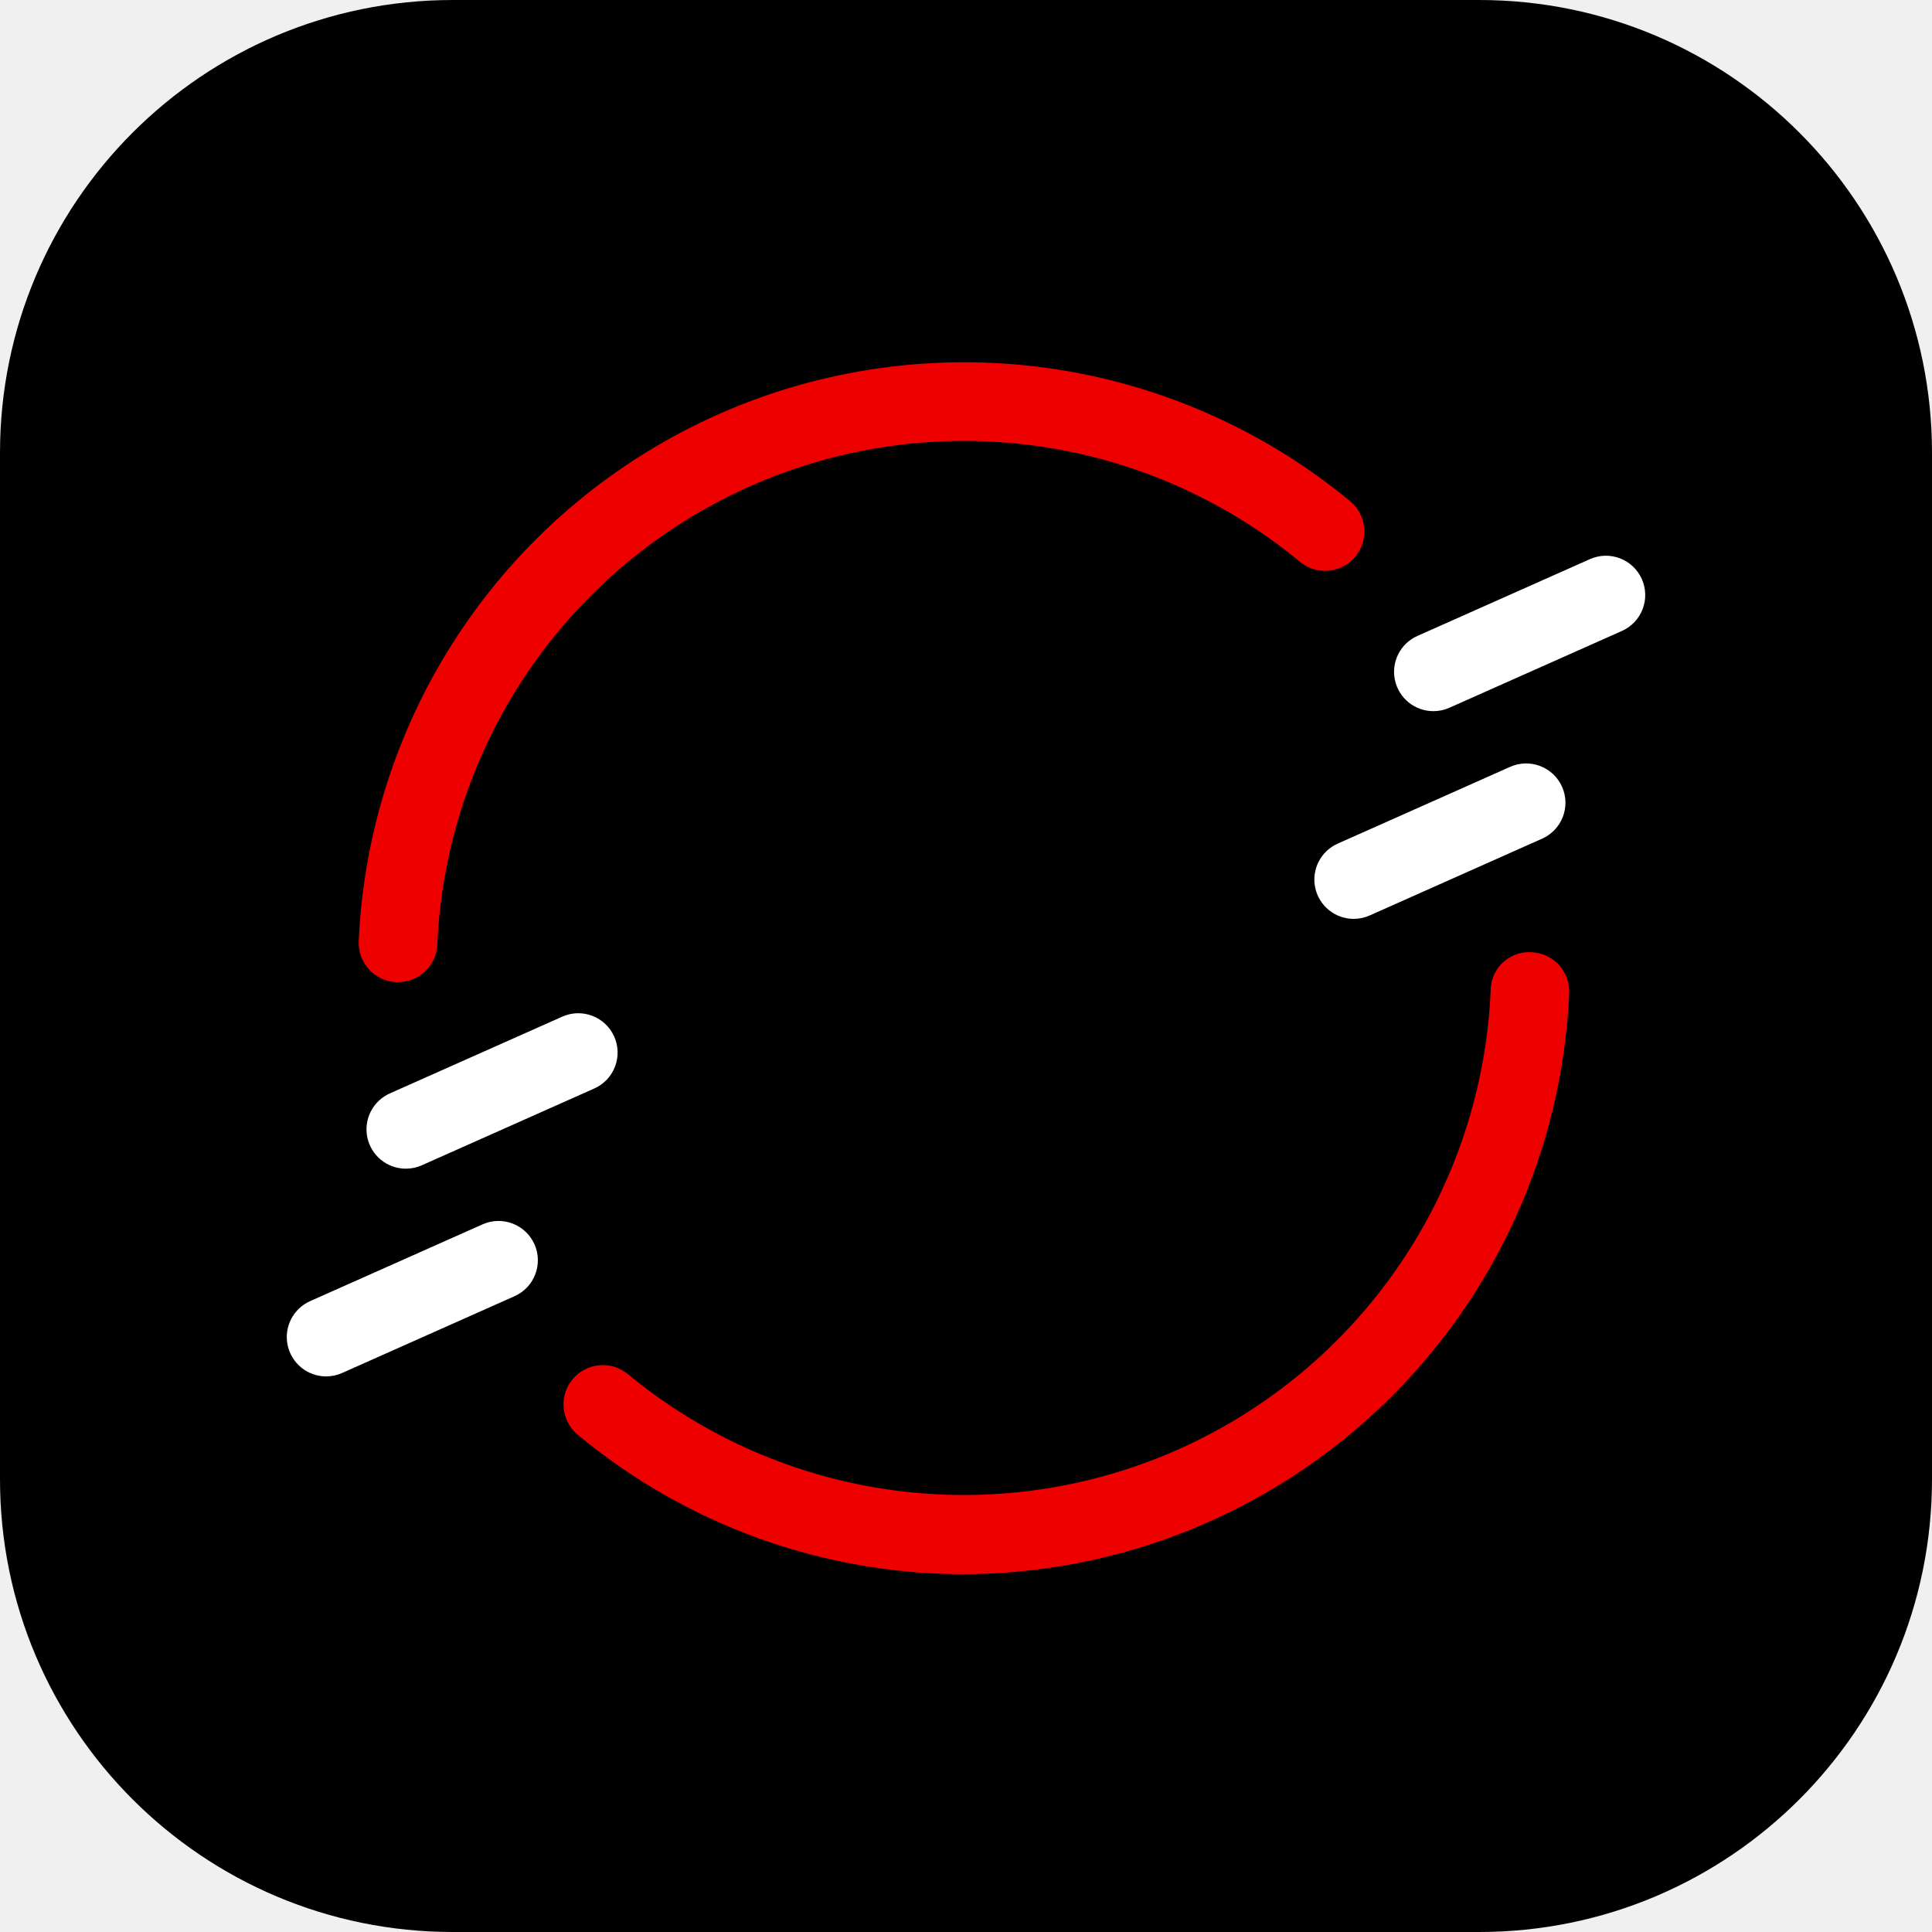
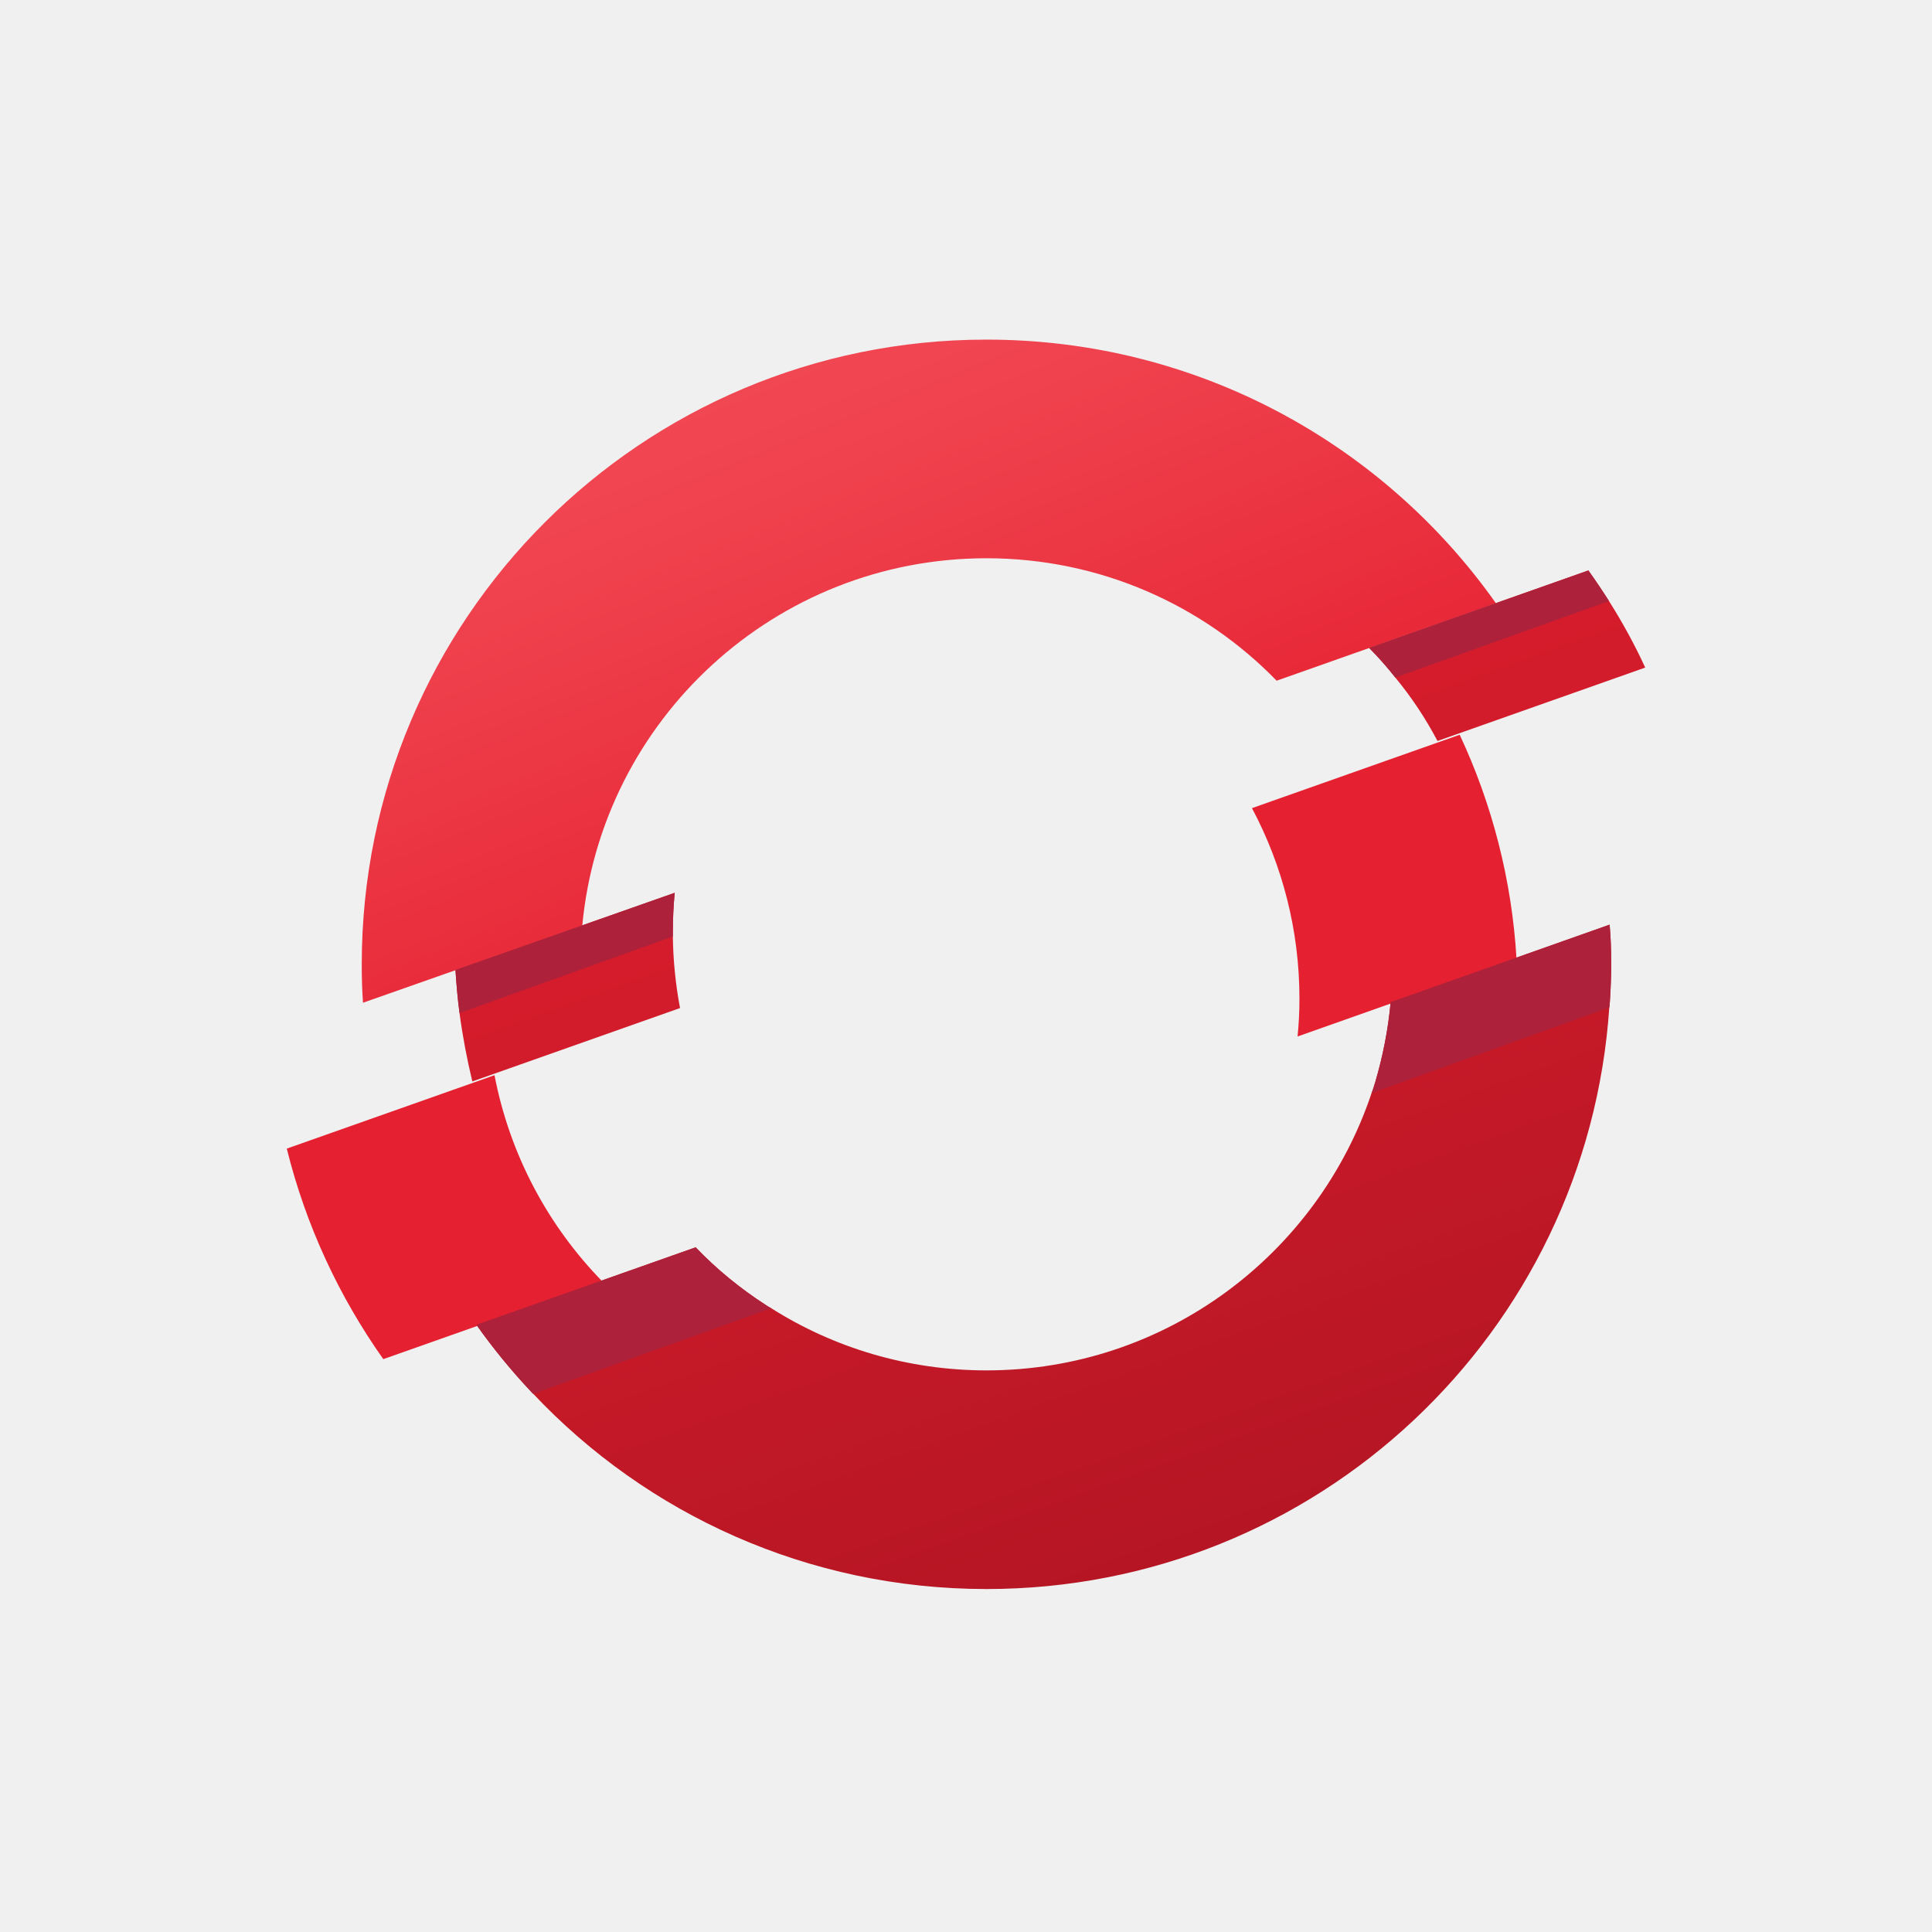
<svg xmlns="http://www.w3.org/2000/svg" width="256" height="256" viewBox="0 0 256 256" fill="none">
-   <g clip-path="url(#clip0_30_663)">
-     <path d="M196 0H60C26.863 0 0 26.863 0 60V196C0 229.137 26.863 256 60 256H196C229.137 256 256 229.137 256 196V60C256 26.863 229.137 0 196 0Z" fill="black" />
-     <path d="M53.776 154.856C52.583 154.857 51.425 154.448 50.496 153.697C49.568 152.946 48.926 151.899 48.677 150.732C48.428 149.564 48.588 148.347 49.129 147.282C49.67 146.218 50.561 145.372 51.651 144.885L74.504 134.711C75.129 134.432 75.803 134.28 76.487 134.261C77.171 134.244 77.852 134.36 78.491 134.605C79.13 134.851 79.715 135.219 80.211 135.689C80.708 136.16 81.107 136.725 81.385 137.349C81.664 137.974 81.817 138.648 81.835 139.332C81.853 140.016 81.736 140.697 81.491 141.336C81.246 141.976 80.878 142.56 80.407 143.057C79.936 143.552 79.372 143.951 78.747 144.23L55.894 154.405C55.228 154.703 54.506 154.857 53.776 154.856Z" fill="white" />
-     <path d="M43.214 182.38C42.02 182.381 40.862 181.971 39.934 181.22C39.006 180.47 38.363 179.423 38.114 178.255C37.866 177.087 38.025 175.869 38.567 174.805C39.108 173.741 39.998 172.895 41.089 172.409L63.938 162.234C65.2 161.671 66.634 161.633 67.925 162.128C69.215 162.623 70.256 163.61 70.819 164.872C71.381 166.134 71.419 167.569 70.924 168.859C70.43 170.15 69.443 171.191 68.18 171.753L45.331 181.928C44.666 182.226 43.944 182.381 43.214 182.38Z" fill="white" />
-     <path d="M189.934 94.233C188.74 94.234 187.582 93.824 186.653 93.073C185.724 92.322 185.083 91.274 184.835 90.105C184.586 88.937 184.747 87.719 185.29 86.655C185.833 85.591 186.726 84.746 187.818 84.262L210.675 74.087C211.3 73.809 211.974 73.657 212.658 73.639C213.342 73.621 214.022 73.739 214.66 73.984C215.299 74.229 215.883 74.598 216.379 75.069C216.875 75.54 217.274 76.105 217.552 76.729C217.829 77.355 217.982 78.028 217.999 78.712C218.018 79.396 217.9 80.076 217.654 80.715C217.41 81.354 217.04 81.938 216.569 82.434C216.098 82.93 215.535 83.328 214.909 83.606L192.052 93.781C191.387 94.08 190.665 94.234 189.934 94.233Z" fill="white" />
-     <path d="M179.373 121.755C178.178 121.756 177.02 121.347 176.091 120.595C175.162 119.844 174.52 118.796 174.272 117.628C174.023 116.459 174.185 115.242 174.728 114.177C175.271 113.113 176.164 112.269 177.255 111.784L200.105 101.61C200.729 101.331 201.403 101.179 202.087 101.161C202.771 101.144 203.452 101.261 204.091 101.507C204.728 101.752 205.313 102.121 205.808 102.592C206.305 103.063 206.703 103.627 206.981 104.252C207.26 104.877 207.412 105.55 207.429 106.234C207.447 106.918 207.33 107.599 207.085 108.238C206.839 108.876 206.47 109.46 205.999 109.957C205.527 110.452 204.964 110.851 204.338 111.128L181.49 121.303C180.824 121.602 180.102 121.756 179.373 121.755Z" fill="white" />
-     <path d="M127.597 208.588C108.943 208.566 90.885 202.027 76.544 190.099C75.483 189.218 74.816 187.952 74.687 186.579C74.558 185.205 74.979 183.837 75.857 182.774C76.735 181.71 77.999 181.039 79.372 180.905C80.745 180.771 82.114 181.188 83.181 182.062C93.204 190.354 105.344 195.682 118.232 197.447C131.12 199.214 144.246 197.346 156.13 192.055C168.015 186.765 178.186 178.262 185.5 167.503C192.813 156.745 196.977 144.158 197.524 131.161C197.536 130.472 197.688 129.792 197.971 129.164C198.252 128.535 198.66 127.971 199.167 127.505C199.674 127.039 200.27 126.68 200.92 126.451C201.571 126.222 202.26 126.127 202.948 126.174C204.328 126.232 205.628 126.837 206.563 127.855C207.497 128.873 207.99 130.22 207.931 131.6C207.024 152.306 198.168 171.865 183.203 186.205C168.24 200.546 148.322 208.563 127.597 208.588Z" fill="#EE0000" />
-     <path d="M52.742 130.143L52.502 130.139C51.121 130.076 49.822 129.467 48.889 128.447C47.957 127.425 47.468 126.076 47.531 124.696C48.199 109.781 53.013 95.349 61.431 83.019C69.848 70.689 81.537 60.951 95.184 54.897C108.83 48.843 123.895 46.715 138.685 48.749C153.474 50.784 167.404 56.902 178.909 66.416C179.971 67.298 180.641 68.566 180.77 69.941C180.899 71.316 180.478 72.686 179.597 73.75C178.718 74.815 177.451 75.487 176.076 75.618C174.702 75.75 173.331 75.331 172.264 74.453C162.254 66.172 150.133 60.847 137.262 59.075C124.393 57.304 111.282 59.156 99.407 64.424C87.531 69.693 77.36 78.168 70.036 88.898C62.712 99.628 58.525 112.189 57.945 125.168C57.884 126.507 57.309 127.771 56.34 128.698C55.371 129.623 54.083 130.142 52.742 130.143Z" fill="#EE0000" />
-   </g>
+   <path d="M213.489 127.778C213.489 129.143 213.447 130.509 213.365 131.875C213.323 132.413 213.323 132.951 213.24 133.489C210.343 176.575 174.542 210.555 130.711 210.555C107.037 210.555 85.68 200.622 70.656 184.687C70.532 184.604 70.449 184.48 70.366 184.398C67.759 181.624 65.317 178.644 63.123 175.54L92.178 165.276C94.951 168.173 98.097 170.739 101.49 172.933C101.739 173.098 101.946 173.223 102.194 173.347C110.43 178.562 120.24 181.583 130.711 181.583C154.468 181.583 174.625 166.145 181.743 144.83C181.95 144.333 182.075 143.836 182.24 143.34C183.233 139.946 183.937 136.428 184.268 132.786L213.282 122.521C213.447 124.26 213.489 125.998 213.489 127.778Z" fill="url(#paint0_linear_175_13)" />
+   <path d="M130.711 45C84.977 45 47.934 82.043 47.934 127.778C47.934 129.475 47.975 131.172 48.099 132.868L77.154 122.645C79.72 95.329 102.732 73.972 130.711 73.972C145.777 73.972 159.435 80.18 169.161 90.197L198.216 79.932C183.275 58.782 158.607 45 130.711 45Z" fill="url(#paint1_linear_175_13)" />
+   <path d="M90.108 133.572L62.585 143.298C61.881 140.36 61.302 137.338 60.888 134.234C60.639 132.372 60.474 130.426 60.35 128.523L89.405 118.3C89.239 119.997 89.156 121.693 89.156 123.432V124.094C89.198 127.322 89.529 130.509 90.108 133.572Z" fill="url(#paint2_linear_175_13)" />
+   <path d="M218 88.458L190.476 98.184C188.903 95.204 187.041 92.39 184.889 89.782C183.813 88.417 182.654 87.092 181.412 85.851L210.467 75.586C211.419 76.911 212.33 78.276 213.199 79.642C214.978 82.457 216.593 85.395 218 88.458Z" fill="url(#paint3_linear_175_13)" />
+   <path d="M79.844 169.829L50.789 180.093C44.912 171.774 40.525 162.379 38 152.197L65.524 142.471C67.552 153.025 72.642 162.462 79.844 169.829Z" fill="#E52030" />
+   <path d="M171.934 137.339C172.1 135.683 172.183 134.027 172.183 132.33C172.183 123.225 169.906 114.616 165.892 107.083L193.415 97.357C197.678 106.462 200.327 116.52 200.948 127.074L171.934 137.339Z" fill="#E52030" />
+   <path d="M101.49 172.933C101.739 173.098 101.946 173.223 102.194 173.347L70.656 184.687C70.532 184.604 70.449 184.48 70.366 184.398C67.759 181.624 65.317 178.644 63.123 175.54L92.178 165.276C94.951 168.173 98.097 170.739 101.49 172.933Z" fill="#AD213B" />
+   <path d="M213.489 127.778C213.489 129.143 213.448 130.509 213.365 131.875C213.324 132.413 213.324 132.951 213.241 133.489L181.744 144.83C181.951 144.333 182.075 143.836 182.241 143.34C183.234 139.946 183.938 136.428 184.269 132.786L213.282 122.521C213.448 124.26 213.489 125.998 213.489 127.778Z" fill="#AD213B" />
+   <path d="M60.35 128.523L89.405 118.3C89.239 119.997 89.156 121.693 89.156 123.432V124.094L60.888 134.234C60.639 132.372 60.474 130.426 60.35 128.523Z" fill="#AD213B" />
+   <path d="M213.199 79.642L184.889 89.782C183.813 88.417 182.654 87.092 181.412 85.851L210.467 75.586C211.419 76.911 212.33 78.276 213.199 79.642Z" fill="#AD213B" />
  <defs>
-     <clipPath id="clip0_30_663">
-       <rect width="256" height="256" fill="white" />
-     </clipPath>
+     <linearGradient id="paint0_linear_175_13" x1="106.697" y1="61.655" x2="161.492" y2="213.622" gradientUnits="userSpaceOnUse">
+       <stop stop-color="#E52030" />
+       <stop offset="1" stop-color="#B31523" />
+     </linearGradient>
+     <linearGradient id="paint1_linear_175_13" x1="93.379" y1="32.72" x2="130.359" y2="124.222" gradientUnits="userSpaceOnUse">
+       <stop stop-color="#F44F5A" />
+       <stop offset="0.443" stop-color="#EE3D4A" />
+       <stop offset="1" stop-color="#E52030" />
+     </linearGradient>
+     <linearGradient id="paint2_linear_175_13" x1="57.465" y1="79.406" x2="112.259" y2="231.374" gradientUnits="userSpaceOnUse">
+       <stop stop-color="#E52030" />
+       <stop offset="1" stop-color="#B31523" />
+     </linearGradient>
+     <linearGradient id="paint3_linear_175_13" x1="180.87" y1="34.909" x2="235.665" y2="186.881" gradientUnits="userSpaceOnUse">
+       <stop stop-color="#E52030" />
+       <stop offset="1" stop-color="#B31523" />
+     </linearGradient>
  </defs>
</svg>
